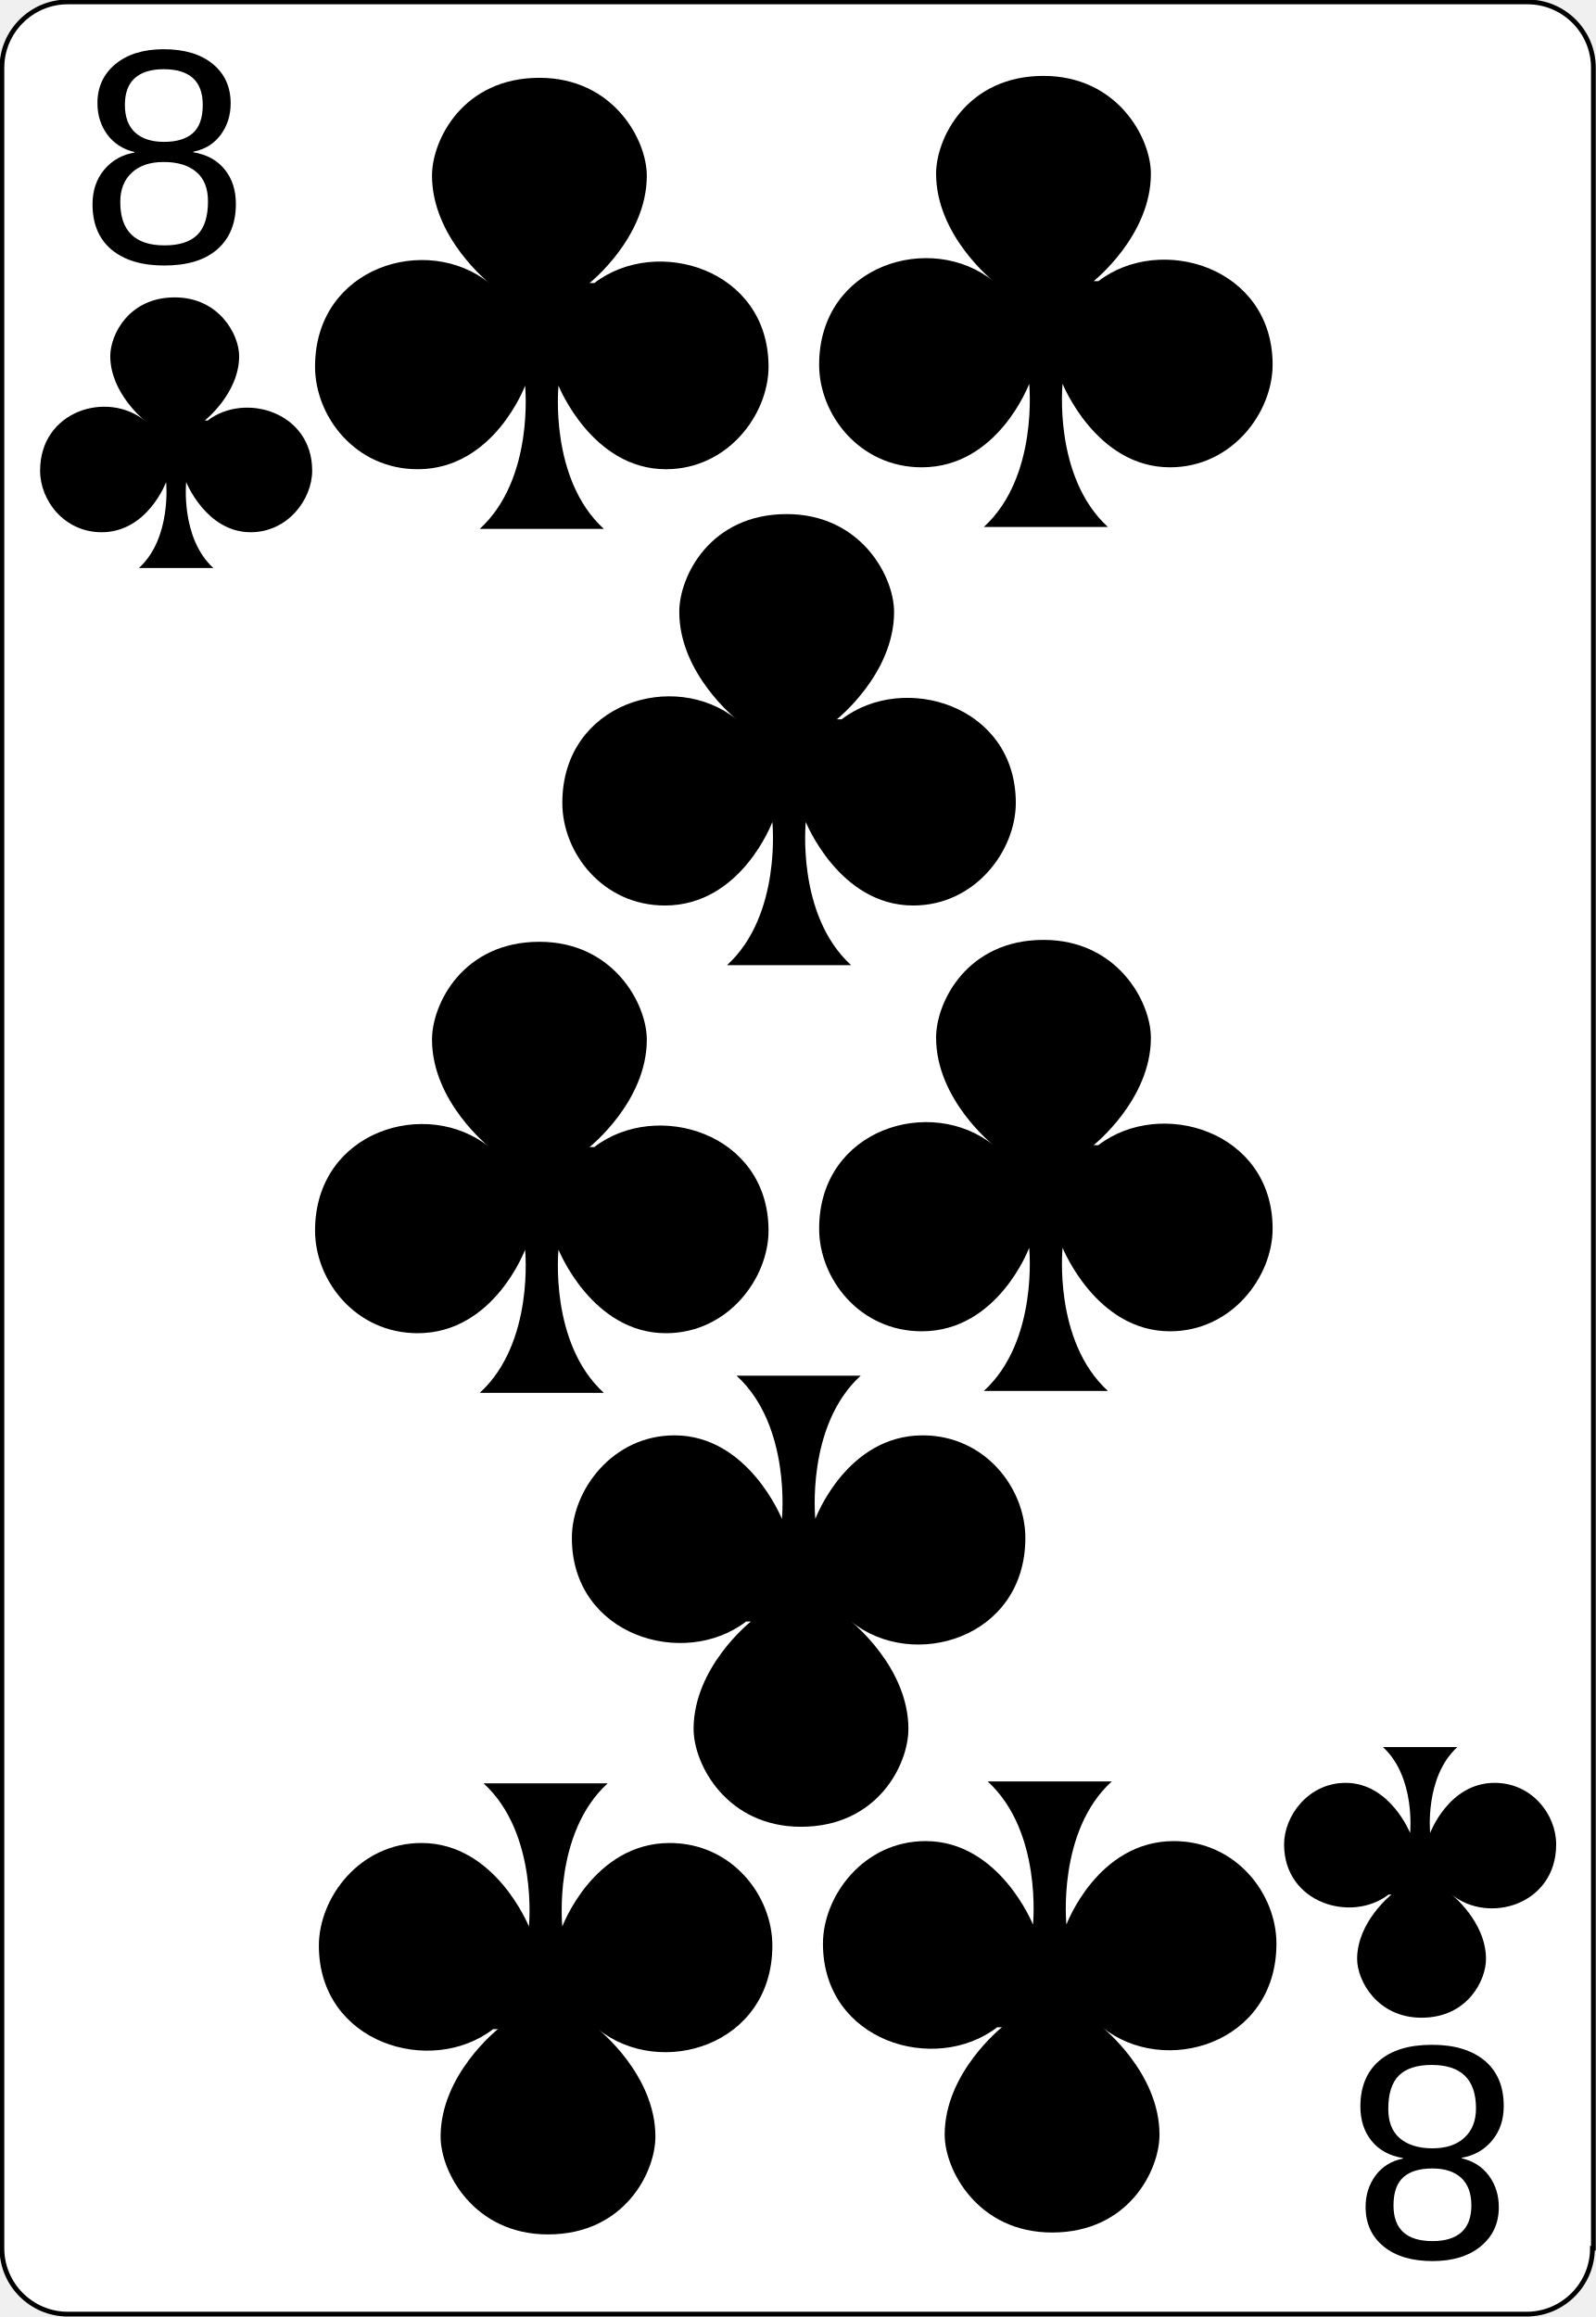
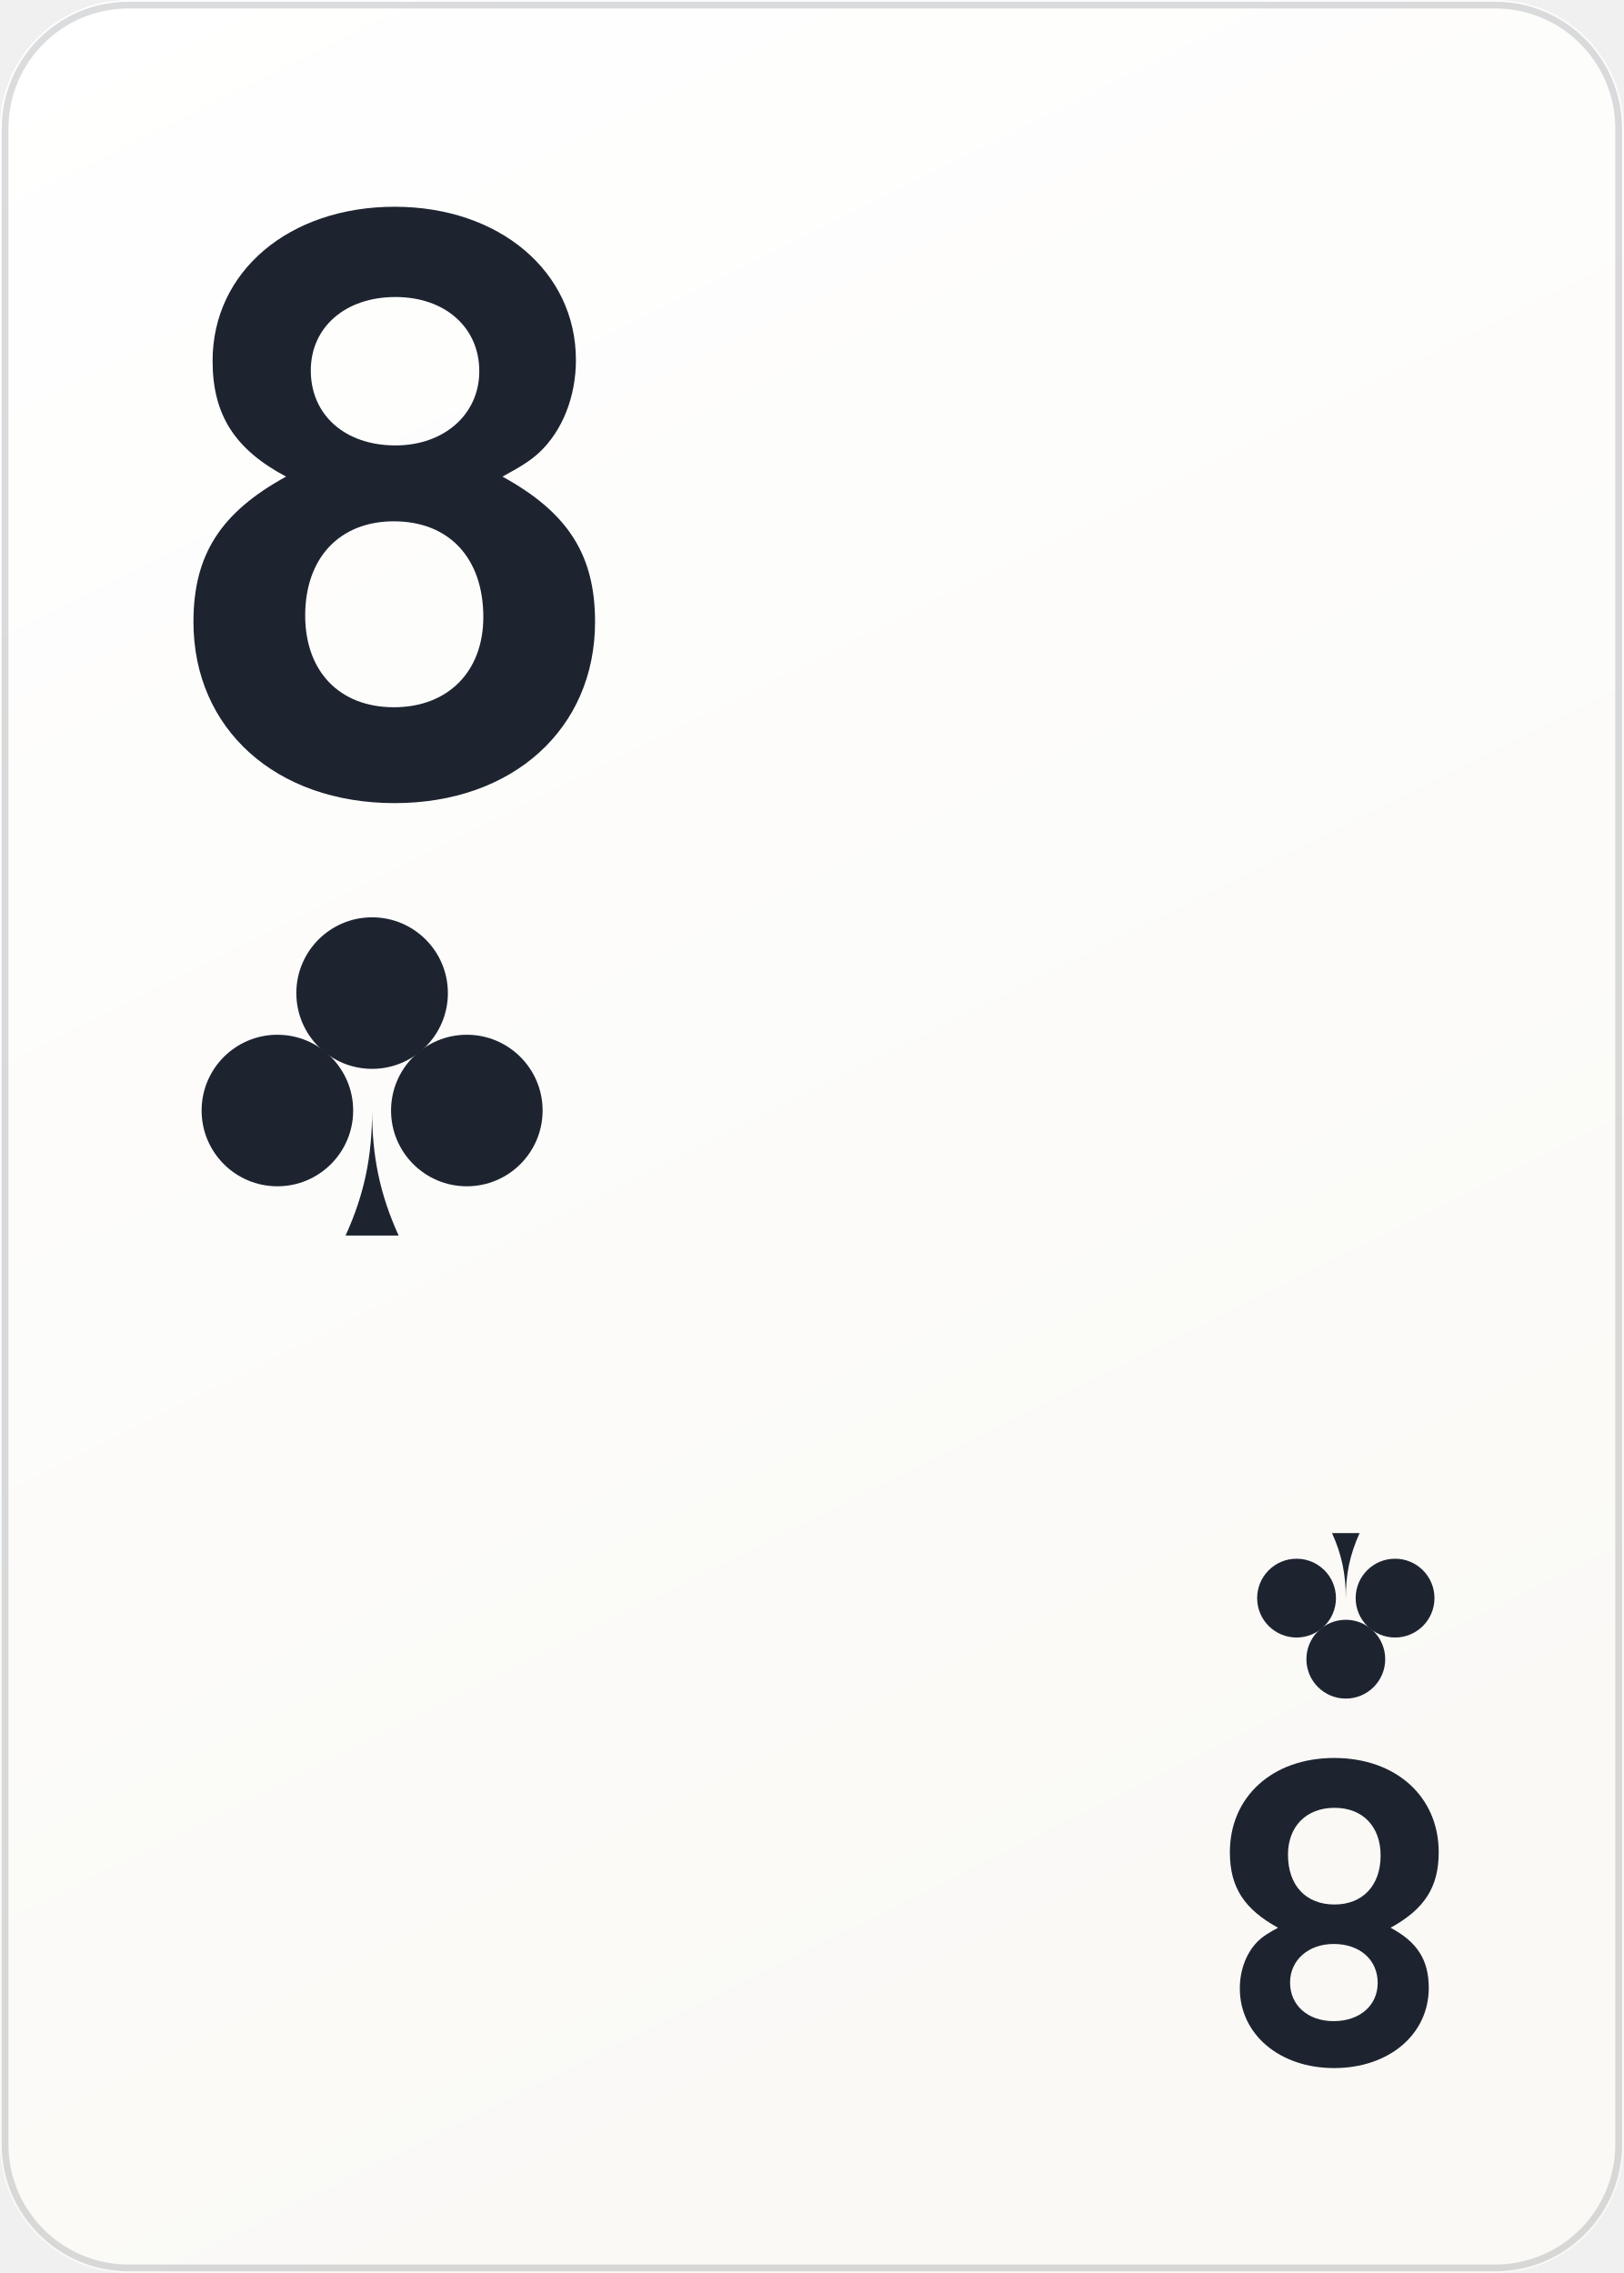
- <svg xmlns="http://www.w3.org/2000/svg" xmlns:xlink="http://www.w3.org/1999/xlink" width="167.1pt" height="242.7pt" viewBox="0 0 167.1 242.7" xml:space="preserve" id="svg2" version="1.1">
-   <defs id="defs41">
-     <radialGradient xlink:href="#linearGradient2984" id="radialGradient3760" cx="48.2" cy="18.1" fx="48.2" fy="18.1" r="9.5" gradientUnits="userSpaceOnUse" gradientTransform="matrix(-1.6,0,0,-2.3,124,58.8)" />
-     <linearGradient id="linearGradient2984">
-       <stop style="stop-color:#000000;stop-opacity:1;" offset="0" id="stop2986" />
-       <stop style="stop-color:#000000;stop-opacity:0.7;" offset="1" id="stop2988" />
+ <svg xmlns="http://www.w3.org/2000/svg" viewBox="0 0 240 336" width="240" height="336">
+   <defs>
+     <linearGradient id="g" x1="0" y1="0" x2=".35" y2="1">
+       <stop offset="0" stop-color="#ffffff" />
+       <stop offset="1" stop-color="#faf9f6" />
    </linearGradient>
-     <radialGradient xlink:href="#linearGradient3784" id="radialGradient3792" cx="171.5" cy="511.2" fx="171.5" fy="511.2" r="81.9" gradientTransform="matrix(1.2,-0.7,0.4,0.7,-233.6,270.4)" gradientUnits="userSpaceOnUse" />
-     <linearGradient id="linearGradient3784">
-       <stop style="stop-color:#ffffff;stop-opacity:0.5;" offset="0" id="stop3786" />
-       <stop style="stop-color:#000000;stop-opacity:0;" offset="1" id="stop3788" />
-     </linearGradient>
-     <radialGradient r="81.9" fy="511.2" fx="171.5" cy="511.2" cx="171.5" gradientTransform="matrix(1.2,-0.7,0.4,0.7,-233.6,270.4)" gradientUnits="userSpaceOnUse" id="radialGradient3855" xlink:href="#linearGradient3784-4" />
-     <linearGradient id="linearGradient3784-4">
-       <stop style="stop-color:#ffffff;stop-opacity:0.5;" offset="0" id="stop3786-8" />
-       <stop style="stop-color:#000000;stop-opacity:0;" offset="1" id="stop3788-6" />
-     </linearGradient>
-     <radialGradient r="81.9" fy="461.8" fx="181.7" cy="461.8" cx="181.7" gradientTransform="matrix(1.2,-0.7,0.4,0.7,-233.6,270.4)" gradientUnits="userSpaceOnUse" id="radialGradient3916" xlink:href="#linearGradient3784-3" />
-     <linearGradient id="linearGradient3784-3">
-       <stop style="stop-color:#ffffff;stop-opacity:0.7;" offset="0" id="stop3786-86" />
-       <stop style="stop-color:#000000;stop-opacity:0;" offset="1" id="stop3788-2" />
-     </linearGradient>
+     <clipPath id="c">
+       <rect width="240" height="336" rx="19" />
+     </clipPath>
  </defs>
-   <g id="Layer_x0020_1" style="fill-rule:nonzero;clip-rule:nonzero;stroke:#000000;stroke-miterlimit:4;">
-     <path style="fill:#FFFFFF;stroke-width:0.5;" d="M166.8,235.5c0,3.8-3.1,6.9-6.9,6.9H7.1c-3.8,0-6.9-3.1-6.9-6.9V7.1C0.2,3.3,3.3,0.2,7.1,0.2h152.9 c3.8,0,6.9,3.1,6.9,6.9v228.4z" id="path5" />
-     <g style="stroke:none;" id="g7">
-       <g id="g9" />
+   <g clip-path="url(#c)">
+     <rect width="240" height="336" fill="url(#g)" />
+     <g transform="translate(26 30)">
+       <text x="0" y="86" font-family="'Helvetica Neue', Helvetica, Arial, sans-serif" font-size="118" font-weight="700" letter-spacing="-3" fill="#1d2430">8</text>
+       <g transform="translate(1 100) scale(.56)" fill="#1d2430">
+         <g>
+           <circle cx="50" cy="30" r="20" />
+           <circle cx="25" cy="61" r="20" />
+           <circle cx="75" cy="61" r="20" />
+           <path d="M43 94c5-11 7-21 7-33h0c0 12 2 22 7 33z" />
+         </g>
+       </g>
    </g>
-     <g id="g15" />
-     <g id="g19" />
-     <g style="stroke:none;" id="g23">
-       <g id="g25" />
-     </g>
-     <g style="stroke:none;" id="g31">
-       <g id="g33" />
+     <g transform="translate(214 306) rotate(180) scale(.52)">
+       <text x="0" y="86" font-family="'Helvetica Neue', Helvetica, Arial, sans-serif" font-size="118" font-weight="700" letter-spacing="-3" fill="#1d2430">8</text>
+       <g transform="translate(1 100) scale(.56)" fill="#1d2430">
+         <g>
+           <circle cx="50" cy="30" r="20" />
+           <circle cx="25" cy="61" r="20" />
+           <circle cx="75" cy="61" r="20" />
+           <path d="M43 94c5-11 7-21 7-33h0c0 12 2 22 7 33z" />
+         </g>
+       </g>
    </g>
  </g>
-   <text xml:space="preserve" style="font-size:32px;font-style:normal;font-weight:normal;line-height:125%;letter-spacing:0px;word-spacing:0px;fill:#000000;fill-opacity:1;stroke:none;font-family:Bitstream Vera Sans" x="8.3" y="27.5" id="text3788">
-     <tspan id="tspan3790" x="8.3" y="27.5" style="font-style:normal;font-variant:normal;font-weight:normal;font-stretch:normal;font-family:Arial;-inkscape-font-specification:Arial">8</tspan>
-   </text>
-   <g transform="matrix(1.5,0,0,1.5,-54,10)" id="layer1-1-4">
-     <path id="cl-9" d="m 50.3,22.7 c 0,0 2.4,-1.9 2.4,-4.5 0,-1.5 -1.4,-4.1 -4.5,-4.1 -3.2,0 -4.5,2.6 -4.5,4.1 0,2.6 2.4,4.5 2.4,4.5 -2.6,-2.1 -7.3,-0.7 -7.3,3.5 0,2.1 1.7,4.3 4.3,4.3 3.2,0 4.5,-3.5 4.5,-3.5 0,0 0.4,3.9 -1.9,6 h 5.2 c -2.3,-2.1 -1.9,-6 -1.9,-6 0,0 1.4,3.5 4.5,3.5 2.6,0 4.3,-2.3 4.3,-4.3 0,-4.1 -4.7,-5.5 -7.3,-3.5 z" style="fill:#000000" />
-   </g>
-   <text xml:space="preserve" style="font-size:32px;font-style:normal;font-weight:normal;line-height:125%;letter-spacing:0px;word-spacing:0px;fill:#000000;fill-opacity:1;stroke:none;font-family:Bitstream Vera Sans" x="-158.9" y="-214.5" id="text3788-8" transform="scale(-1,-1)">
-     <tspan id="tspan3790-7" x="-158.9" y="-214.5" style="font-style:normal;font-variant:normal;font-weight:normal;font-stretch:normal;font-family:Arial;-inkscape-font-specification:Arial">8</tspan>
-   </text>
-   <g transform="matrix(-1.5,0,0,-1.5,221.2,232.5)" id="layer1-1-4-1">
-     <path id="cl-9-7" d="m 50.3,22.7 c 0,0 2.4,-1.9 2.4,-4.5 0,-1.5 -1.4,-4.1 -4.5,-4.1 -3.2,0 -4.5,2.6 -4.5,4.1 0,2.6 2.4,4.5 2.4,4.5 -2.6,-2.1 -7.3,-0.7 -7.3,3.5 0,2.1 1.7,4.3 4.3,4.3 3.2,0 4.5,-3.5 4.5,-3.5 0,0 0.4,3.9 -1.9,6 h 5.2 c -2.3,-2.1 -1.9,-6 -1.9,-6 0,0 1.4,3.5 4.5,3.5 2.6,0 4.3,-2.3 4.3,-4.3 0,-4.1 -4.7,-5.5 -7.3,-3.5 z" style="fill:#000000" />
-   </g>
-   <g transform="matrix(2.5,0,0,2.5,-64,-27.1)" id="layer1-1-4-8">
-     <path id="cl-9-8" d="m 50.3,22.7 c 0,0 2.4,-1.9 2.4,-4.5 0,-1.5 -1.4,-4.1 -4.5,-4.1 -3.2,0 -4.5,2.6 -4.5,4.1 0,2.6 2.4,4.5 2.4,4.5 -2.6,-2.1 -7.3,-0.7 -7.3,3.5 0,2.1 1.7,4.3 4.3,4.3 3.2,0 4.5,-3.5 4.5,-3.5 0,0 0.4,3.9 -1.9,6 h 5.2 c -2.3,-2.1 -1.9,-6 -1.9,-6 0,0 1.4,3.5 4.5,3.5 2.6,0 4.3,-2.3 4.3,-4.3 0,-4.1 -4.7,-5.5 -7.3,-3.5 z" style="fill:#000000" />
-   </g>
-   <g transform="matrix(-2.5,0,0,-2.5,177.9,269.3)" id="layer1-1-4-8-0">
-     <path id="cl-9-8-6" d="m 50.3,22.7 c 0,0 2.4,-1.9 2.4,-4.5 0,-1.5 -1.4,-4.1 -4.5,-4.1 -3.2,0 -4.5,2.6 -4.5,4.1 0,2.6 2.4,4.5 2.4,4.5 -2.6,-2.1 -7.3,-0.7 -7.3,3.5 0,2.1 1.7,4.3 4.3,4.3 3.2,0 4.5,-3.5 4.5,-3.5 0,0 0.4,3.9 -1.9,6 h 5.2 c -2.3,-2.1 -1.9,-6 -1.9,-6 0,0 1.4,3.5 4.5,3.5 2.6,0 4.3,-2.3 4.3,-4.3 0,-4.1 -4.7,-5.5 -7.3,-3.5 z" style="fill:#000000" />
-   </g>
-   <g transform="matrix(2.5,0,0,2.5,-64,63.4)" id="layer1-1-4-8-2">
-     <path id="cl-9-8-0" d="m 50.3,22.7 c 0,0 2.4,-1.9 2.4,-4.5 0,-1.5 -1.4,-4.1 -4.5,-4.1 -3.2,0 -4.5,2.6 -4.5,4.1 0,2.6 2.4,4.5 2.4,4.5 -2.6,-2.1 -7.3,-0.7 -7.3,3.5 0,2.1 1.7,4.3 4.3,4.3 3.2,0 4.5,-3.5 4.5,-3.5 0,0 0.4,3.9 -1.9,6 h 5.2 c -2.3,-2.1 -1.9,-6 -1.9,-6 0,0 1.4,3.5 4.5,3.5 2.6,0 4.3,-2.3 4.3,-4.3 0,-4.1 -4.7,-5.5 -7.3,-3.5 z" style="fill:#000000" />
-   </g>
-   <g transform="matrix(2.5,0,0,2.5,-11.2,-27.3)" id="layer1-1-4-8-8">
-     <path id="cl-9-8-9" d="m 50.3,22.7 c 0,0 2.4,-1.9 2.4,-4.5 0,-1.5 -1.4,-4.1 -4.5,-4.1 -3.2,0 -4.5,2.6 -4.5,4.1 0,2.6 2.4,4.5 2.4,4.5 -2.6,-2.1 -7.3,-0.7 -7.3,3.5 0,2.1 1.7,4.3 4.3,4.3 3.2,0 4.5,-3.5 4.5,-3.5 0,0 0.4,3.9 -1.9,6 h 5.2 c -2.3,-2.1 -1.9,-6 -1.9,-6 0,0 1.4,3.5 4.5,3.5 2.6,0 4.3,-2.3 4.3,-4.3 0,-4.1 -4.7,-5.5 -7.3,-3.5 z" style="fill:#000000" />
-   </g>
-   <g transform="matrix(-2.5,0,0,-2.5,230.7,269.1)" id="layer1-1-4-8-0-2">
-     <path id="cl-9-8-6-6" d="m 50.3,22.7 c 0,0 2.4,-1.9 2.4,-4.5 0,-1.5 -1.4,-4.1 -4.5,-4.1 -3.2,0 -4.5,2.6 -4.5,4.1 0,2.6 2.4,4.5 2.4,4.5 -2.6,-2.1 -7.3,-0.7 -7.3,3.5 0,2.1 1.7,4.3 4.3,4.3 3.2,0 4.5,-3.5 4.5,-3.5 0,0 0.4,3.9 -1.9,6 h 5.2 c -2.3,-2.1 -1.9,-6 -1.9,-6 0,0 1.4,3.5 4.5,3.5 2.6,0 4.3,-2.3 4.3,-4.3 0,-4.1 -4.7,-5.5 -7.3,-3.5 z" style="fill:#000000" />
-   </g>
-   <g transform="matrix(2.5,0,0,2.5,-11.2,63.2)" id="layer1-1-4-8-2-6">
-     <path id="cl-9-8-0-4" d="m 50.3,22.7 c 0,0 2.4,-1.9 2.4,-4.5 0,-1.5 -1.4,-4.1 -4.5,-4.1 -3.2,0 -4.5,2.6 -4.5,4.1 0,2.6 2.4,4.5 2.4,4.5 -2.6,-2.1 -7.3,-0.7 -7.3,3.5 0,2.1 1.7,4.3 4.3,4.3 3.2,0 4.5,-3.5 4.5,-3.5 0,0 0.4,3.9 -1.9,6 h 5.2 c -2.3,-2.1 -1.9,-6 -1.9,-6 0,0 1.4,3.5 4.5,3.5 2.6,0 4.3,-2.3 4.3,-4.3 0,-4.1 -4.7,-5.5 -7.3,-3.5 z" style="fill:#000000" />
-   </g>
-   <g transform="matrix(2.5,0,0,2.5,-38.1,18.6)" id="layer1-1-4-8-6">
-     <path id="cl-9-8-8" d="m 50.3,22.7 c 0,0 2.4,-1.9 2.4,-4.5 0,-1.5 -1.4,-4.1 -4.5,-4.1 -3.2,0 -4.5,2.6 -4.5,4.1 0,2.6 2.4,4.5 2.4,4.5 -2.6,-2.1 -7.3,-0.7 -7.3,3.5 0,2.1 1.7,4.3 4.3,4.3 3.2,0 4.5,-3.5 4.5,-3.5 0,0 0.4,3.9 -1.9,6 h 5.2 c -2.3,-2.1 -1.9,-6 -1.9,-6 0,0 1.4,3.5 4.5,3.5 2.6,0 4.3,-2.3 4.3,-4.3 0,-4.1 -4.7,-5.5 -7.3,-3.5 z" style="fill:#000000" />
-   </g>
-   <g transform="matrix(-2.5,0,0,-2.5,204.4,226.6)" id="layer1-1-4-8-6-8">
-     <path id="cl-9-8-8-8" d="m 50.3,22.7 c 0,0 2.4,-1.9 2.4,-4.5 0,-1.5 -1.4,-4.1 -4.5,-4.1 -3.2,0 -4.5,2.6 -4.5,4.1 0,2.6 2.4,4.5 2.4,4.5 -2.6,-2.1 -7.3,-0.7 -7.3,3.5 0,2.1 1.7,4.3 4.3,4.3 3.2,0 4.5,-3.5 4.5,-3.5 0,0 0.4,3.9 -1.9,6 h 5.2 c -2.3,-2.1 -1.9,-6 -1.9,-6 0,0 1.4,3.5 4.5,3.5 2.6,0 4.3,-2.3 4.3,-4.3 0,-4.1 -4.7,-5.5 -7.3,-3.5 z" style="fill:#000000" />
-   </g>
+   <rect x=".75" y=".75" width="238.5" height="334.5" rx="18.25" fill="none" stroke="#1d2430" stroke-opacity=".16" />
</svg>
